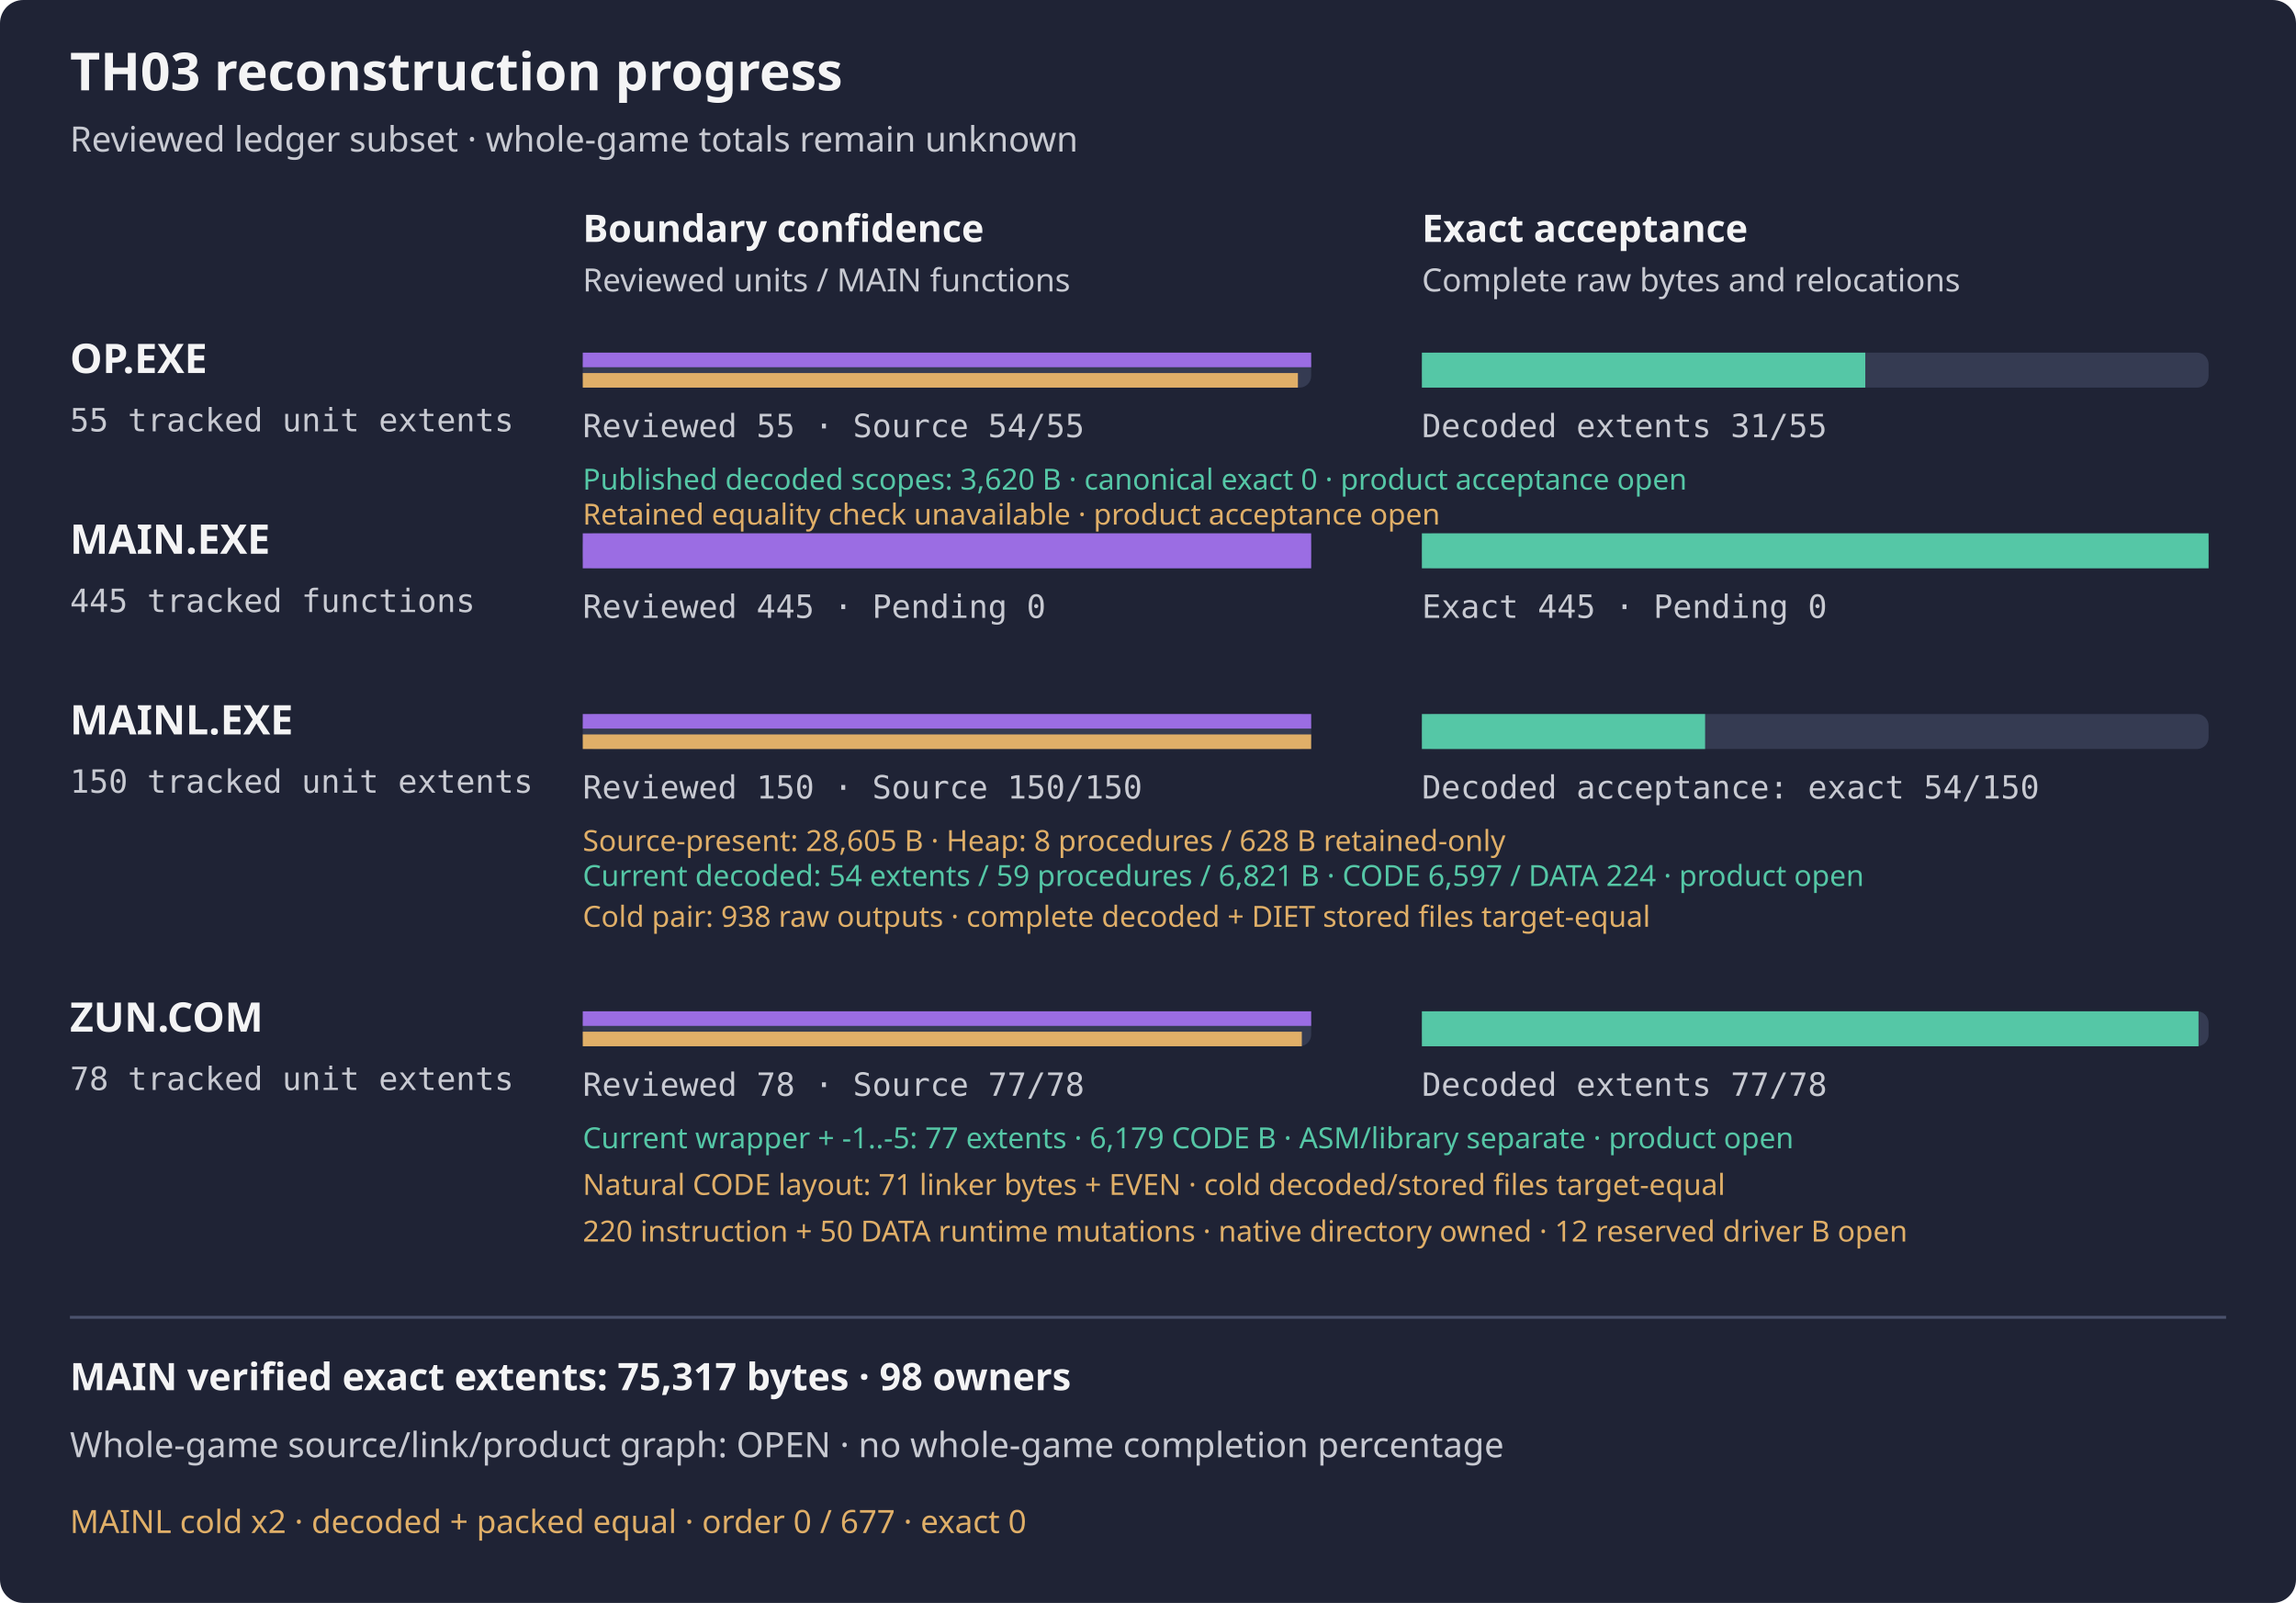
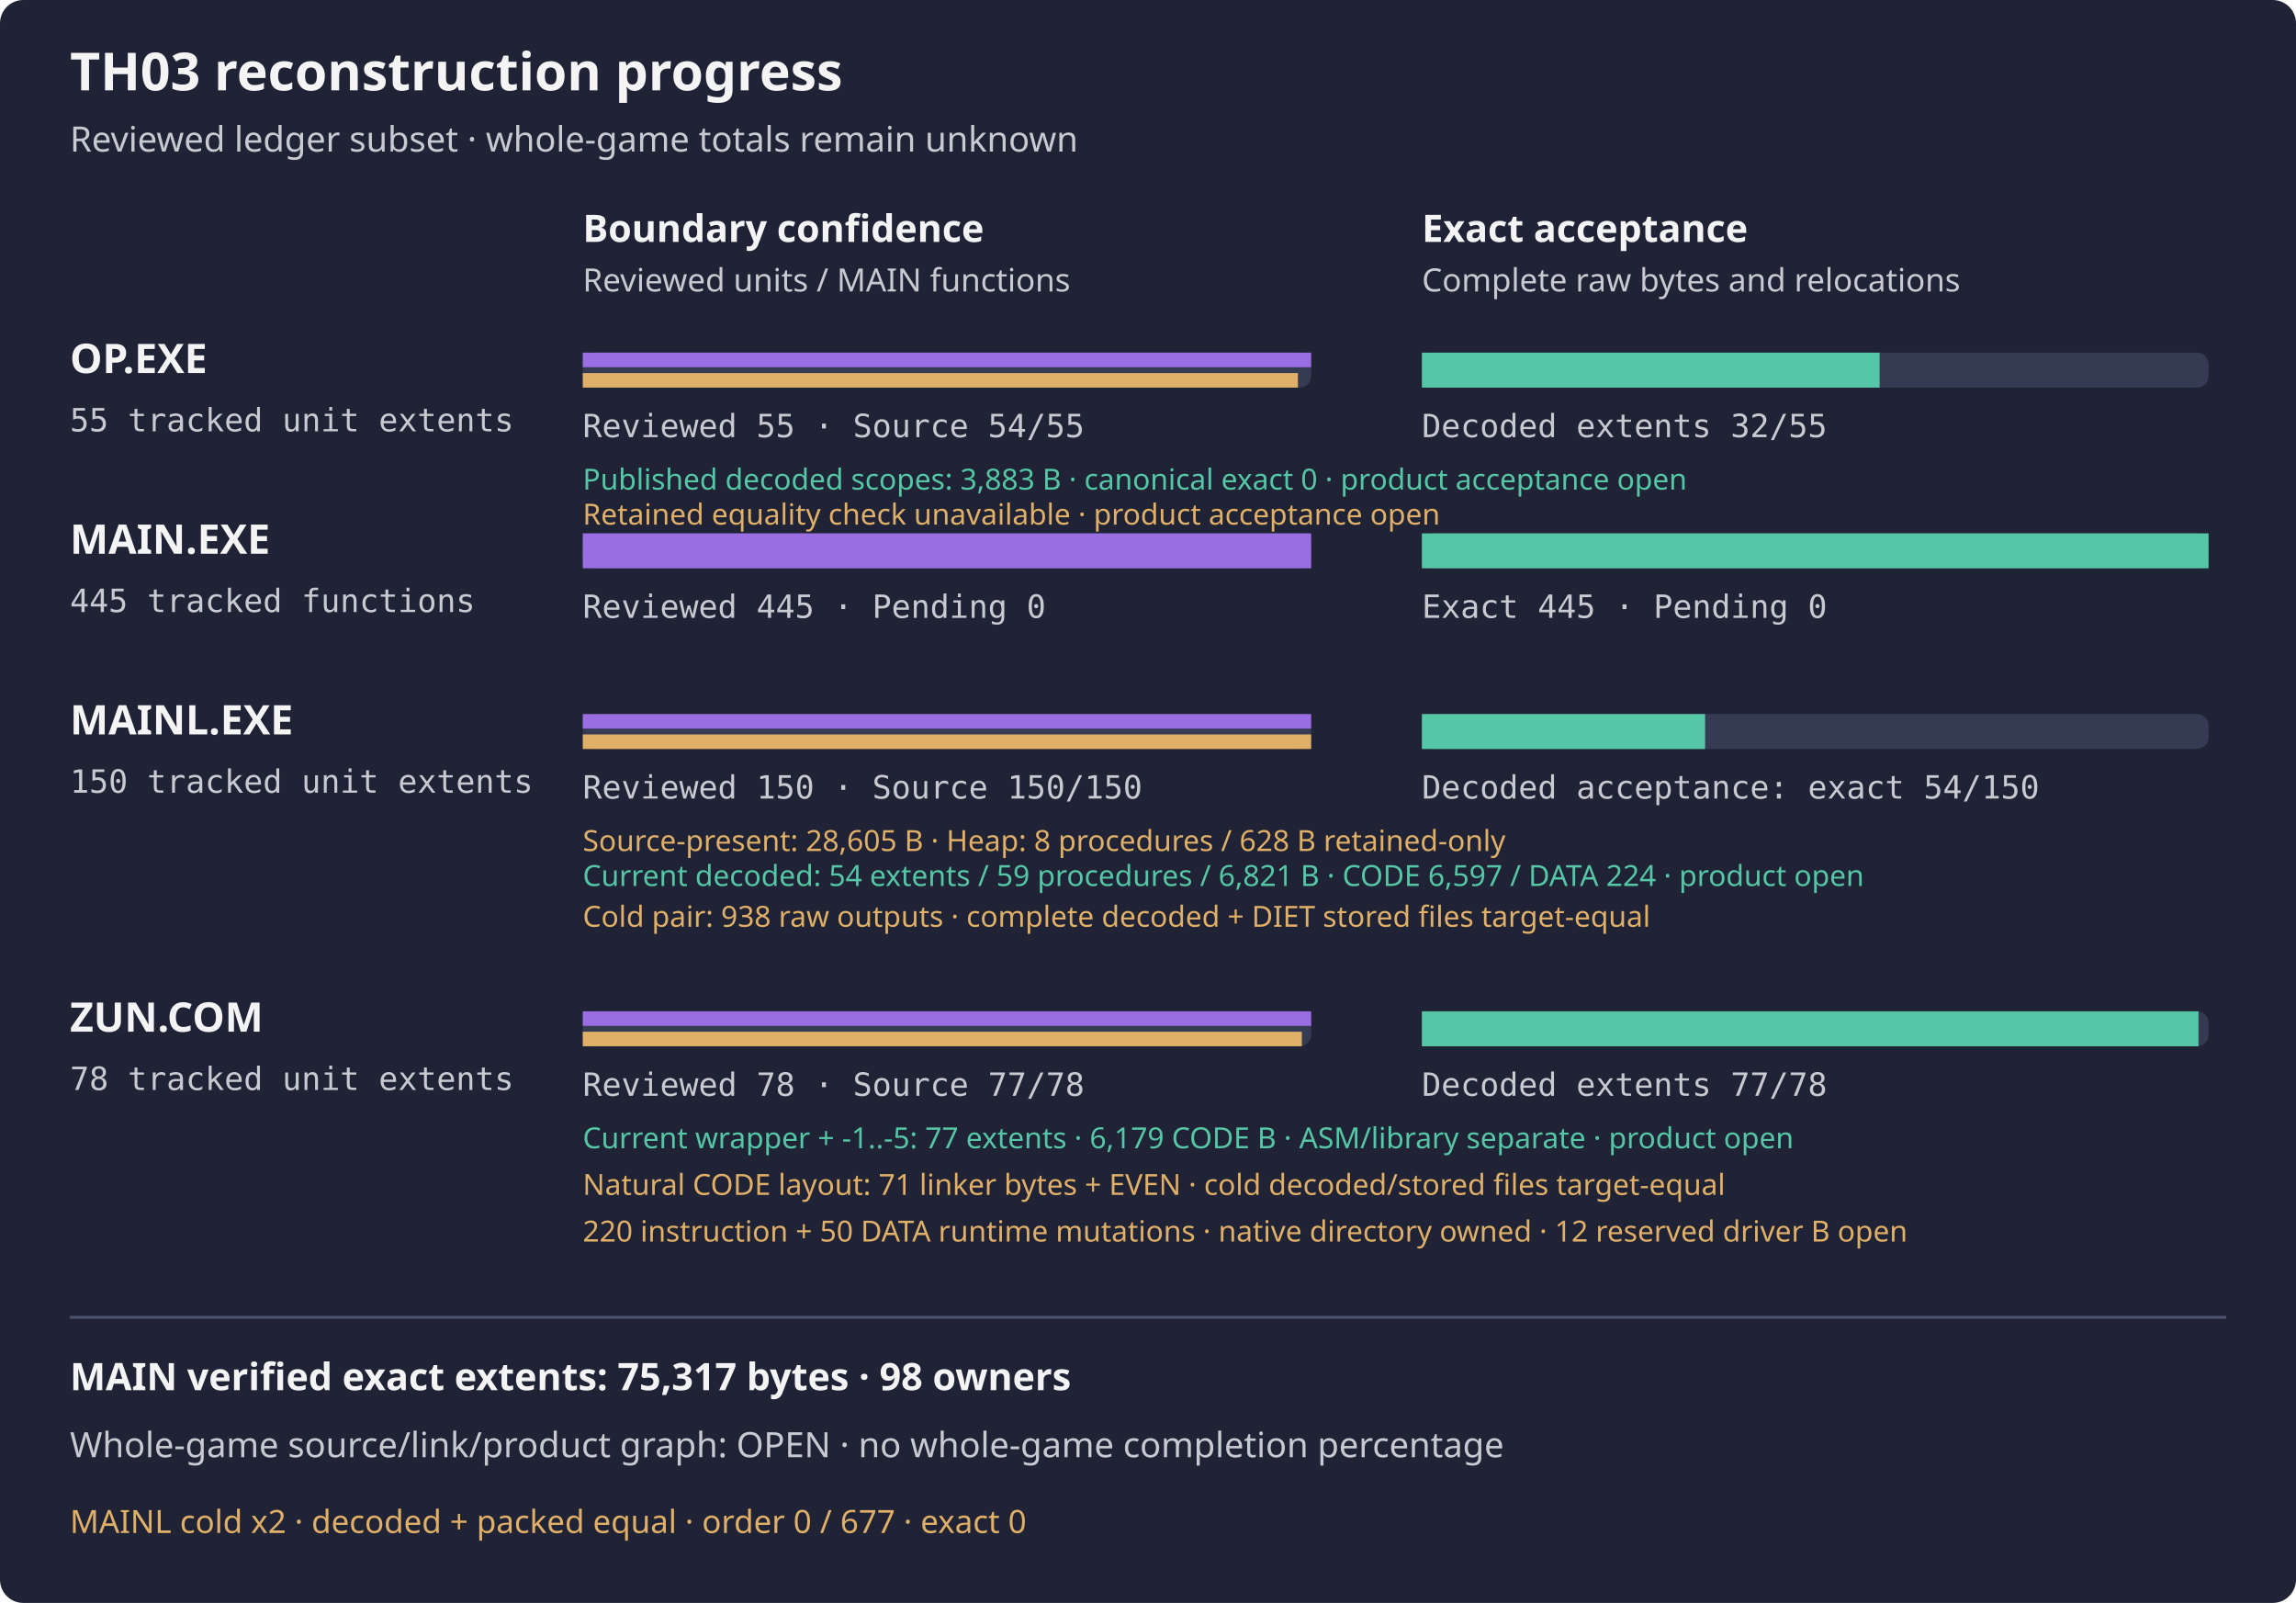
<svg xmlns="http://www.w3.org/2000/svg" width="788" height="550" viewBox="0 0 788 550" role="img" aria-label="TH03 reviewed subset reconstruction progress">
  <rect width="788" height="550" rx="8" fill="#1f2335" />
  <text x="24" y="31" fill="#f4f4f5" font-family="sans-serif" font-size="18" font-weight="600">TH03 reconstruction progress</text>
  <text x="24" y="52" fill="#c8cad2" font-family="sans-serif" font-size="12">Reviewed ledger subset · whole-game totals remain unknown</text>
  <text x="200" y="83" fill="#f4f4f5" font-family="sans-serif" font-size="13" font-weight="600">Boundary confidence</text>
  <text x="488" y="83" fill="#f4f4f5" font-family="sans-serif" font-size="13" font-weight="600">Exact acceptance</text>
  <text x="200" y="100" fill="#c8cad2" font-family="sans-serif" font-size="11">Reviewed units / MAIN functions</text>
  <text x="488" y="100" fill="#c8cad2" font-family="sans-serif" font-size="11">Complete raw bytes and relocations</text>
  <g aria-label="OP.EXE bars count tracked unit extents, not functions; source-present is not exact">
    <text x="24" y="128" fill="#f4f4f5" font-family="sans-serif" font-size="14" font-weight="600">OP.EXE</text>
    <text x="24" y="148" fill="#c8cad2" font-family="monospace" font-size="11">55 tracked unit extents</text>
    <rect x="200" y="121" width="250" height="12" rx="4" fill="#353b52" />
    <rect x="488" y="121" width="270" height="12" rx="4" fill="#353b52" />
    <rect x="200" y="121" width="250.00" height="5" fill="#9b6de3" />
    <rect x="200" y="128" width="245.45" height="5" fill="#e0af68" />
-     <rect x="488" y="121" width="152.18" height="12" fill="#55c7a6" />
+     <rect x="488" y="121" width="157.09" height="12" fill="#55c7a6" />
    <text x="200" y="150" fill="#c8cad2" font-family="monospace" font-size="11">Reviewed 55 · Source 54/55</text>
-     <text x="488" y="150" fill="#c8cad2" font-family="monospace" font-size="11">Decoded extents 31/55</text>
+     <text x="488" y="150" fill="#c8cad2" font-family="monospace" font-size="11">Decoded extents 32/55</text>
  </g>
-   <text x="200" y="168" fill="#55c7a6" font-family="sans-serif" font-size="10">Published decoded scopes: 3,620 B · canonical exact 0 · product acceptance open</text>
+   <text x="200" y="168" fill="#55c7a6" font-family="sans-serif" font-size="10">Published decoded scopes: 3,883 B · canonical exact 0 · product acceptance open</text>
  <text x="200" y="180" fill="#e0af68" font-family="sans-serif" font-size="10">Retained equality check unavailable · product acceptance open</text>
  <text x="24" y="190" fill="#f4f4f5" font-family="sans-serif" font-size="14" font-weight="600">MAIN.EXE</text>
  <text x="24" y="210" fill="#c8cad2" font-family="monospace" font-size="11">445 tracked functions</text>
  <rect x="200" y="183" width="250" height="12" rx="4" fill="#353b52" />
  <rect x="488" y="183" width="270" height="12" rx="4" fill="#353b52" />
  <rect x="200" y="183" width="250.00" height="12" fill="#9b6de3" />
  <rect x="488" y="183" width="270.00" height="12" fill="#55c7a6" />
  <text x="200" y="212" fill="#c8cad2" font-family="monospace" font-size="11">Reviewed 445 · Pending 0</text>
  <text x="488" y="212" fill="#c8cad2" font-family="monospace" font-size="11">Exact 445 · Pending 0</text>
  <g aria-label="MAINL bars count tracked unit extents, not functions; source-present is not exact">
    <text x="24" y="252" fill="#f4f4f5" font-family="sans-serif" font-size="14" font-weight="600">MAINL.EXE</text>
    <text x="24" y="272" fill="#c8cad2" font-family="monospace" font-size="11">150 tracked unit extents</text>
    <rect x="200" y="245" width="250" height="12" rx="4" fill="#353b52" />
    <rect x="488" y="245" width="270" height="12" rx="4" fill="#353b52" />
    <rect x="200" y="245" width="250.00" height="5" fill="#9b6de3" />
    <rect x="200" y="252" width="250.00" height="5" fill="#e0af68" />
    <rect x="488" y="245" width="97.20" height="12" fill="#55c7a6" />
    <text x="200" y="274" fill="#c8cad2" font-family="monospace" font-size="11">Reviewed 150 · Source 150/150</text>
    <text x="488" y="274" fill="#c8cad2" font-family="monospace" font-size="11">Decoded acceptance: exact 54/150</text>
    <text x="200" y="292" fill="#e0af68" font-family="sans-serif" font-size="10">Source-present: 28,605 B · Heap: 8 procedures / 628 B retained-only</text>
  </g>
  <text x="200" y="304" fill="#55c7a6" font-family="sans-serif" font-size="10">Current decoded: 54 extents / 59 procedures / 6,821 B · CODE 6,597 / DATA 224 · product open</text>
  <text x="200" y="318" fill="#e0af68" font-family="sans-serif" font-size="10">Cold pair: 938 raw outputs · complete decoded + DIET stored files target-equal</text>
  <g aria-label="ZUN.COM bars count tracked unit extents, not functions; source-present is not exact">
    <text x="24" y="354" fill="#f4f4f5" font-family="sans-serif" font-size="14" font-weight="600">ZUN.COM</text>
    <text x="24" y="374" fill="#c8cad2" font-family="monospace" font-size="11">78 tracked unit extents</text>
    <rect x="200" y="347" width="250" height="12" rx="4" fill="#353b52" />
    <rect x="488" y="347" width="270" height="12" rx="4" fill="#353b52" />
    <rect x="200" y="347" width="250.00" height="5" fill="#9b6de3" />
    <rect x="200" y="354" width="246.79" height="5" fill="#e0af68" />
    <rect x="488" y="347" width="266.54" height="12" fill="#55c7a6" />
    <text x="200" y="376" fill="#c8cad2" font-family="monospace" font-size="11">Reviewed 78 · Source 77/78</text>
    <text x="488" y="376" fill="#c8cad2" font-family="monospace" font-size="11">Decoded extents 77/78</text>
  </g>
  <text x="200" y="394" fill="#55c7a6" font-family="sans-serif" font-size="10">Current wrapper + -1..-5: 77 extents · 6,179 CODE B · ASM/library separate · product open</text>
  <text x="200" y="410" fill="#e0af68" font-family="sans-serif" font-size="10">Natural CODE layout: 71 linker bytes + EVEN · cold decoded/stored files target-equal</text>
  <text x="200" y="426" fill="#e0af68" font-family="sans-serif" font-size="10">220 instruction + 50 DATA runtime mutations · native directory owned · 12 reserved driver B open</text>
  <path d="M24 452 H764" stroke="#4b526d" />
  <text x="24" y="477" fill="#f4f4f5" font-family="sans-serif" font-size="13" font-weight="600">MAIN verified exact extents: 75,317 bytes · 98 owners</text>
  <text x="24" y="500" fill="#c8cad2" font-family="sans-serif" font-size="12">Whole-game source/link/product graph: OPEN · no whole-game completion percentage</text>
  <text x="24" y="526" fill="#e0af68" font-family="sans-serif" font-size="11">MAINL cold x2 · decoded + packed equal · order 0 / 677 · exact 0</text>
</svg>
